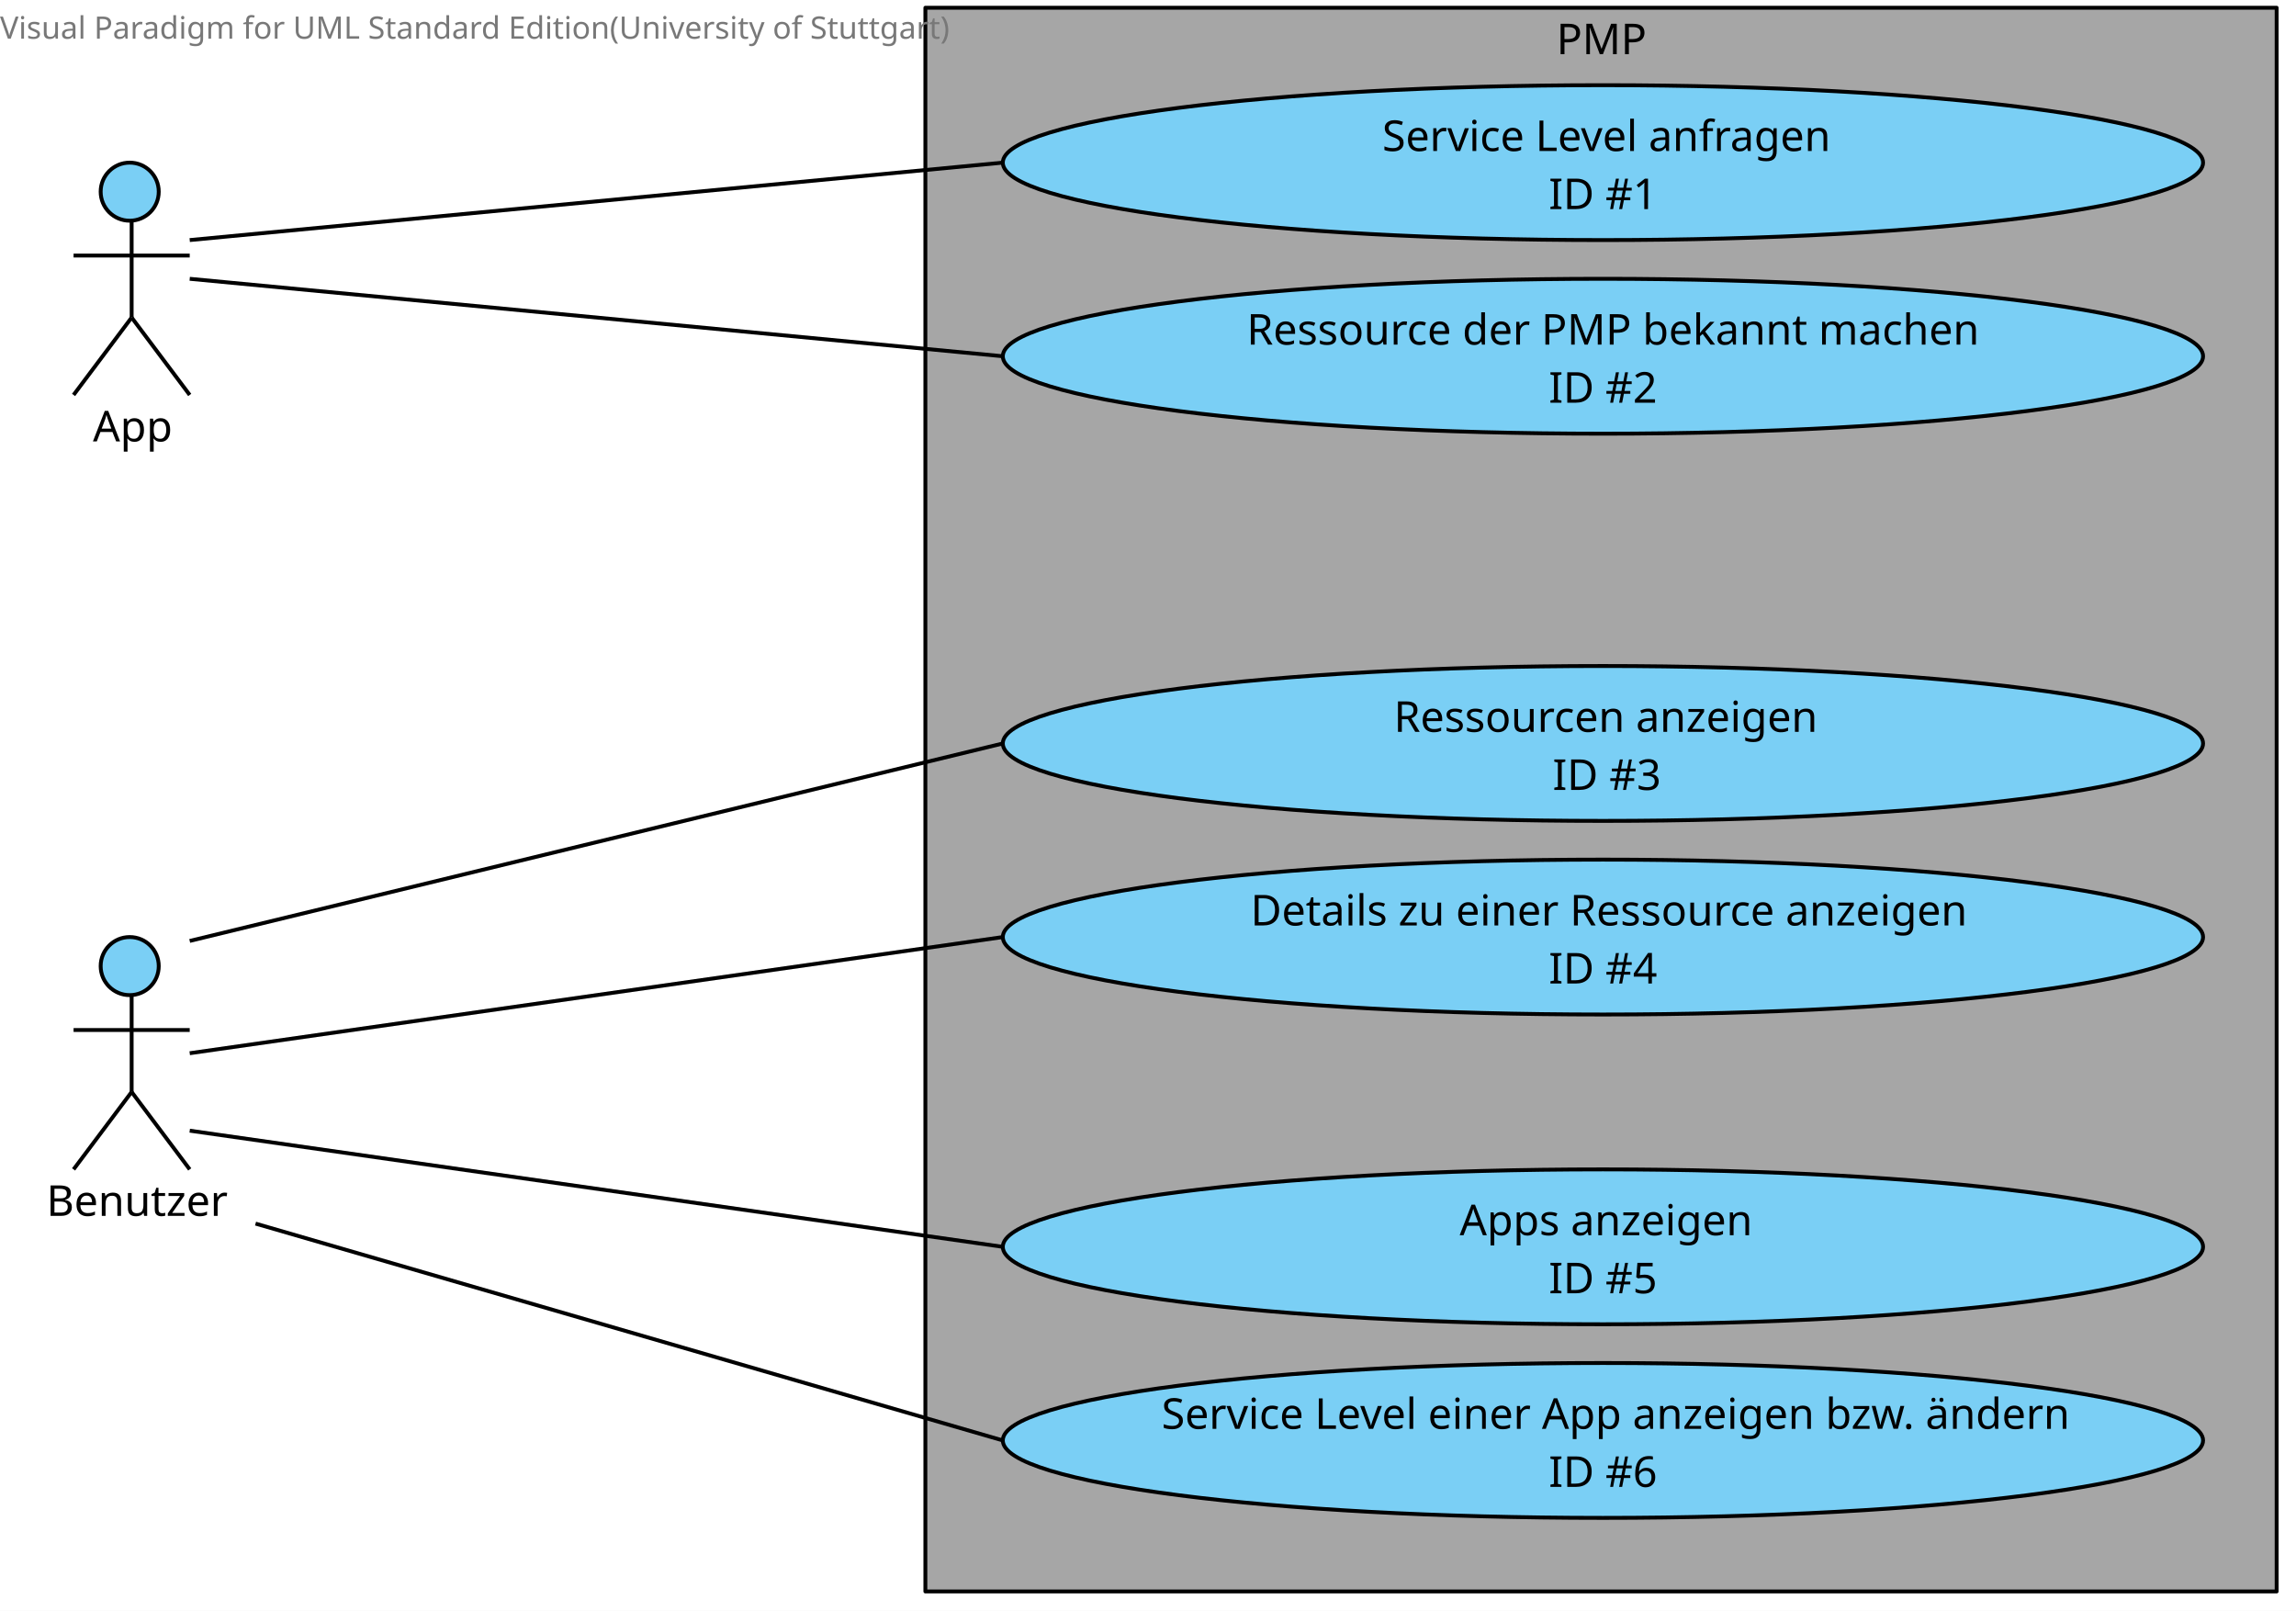
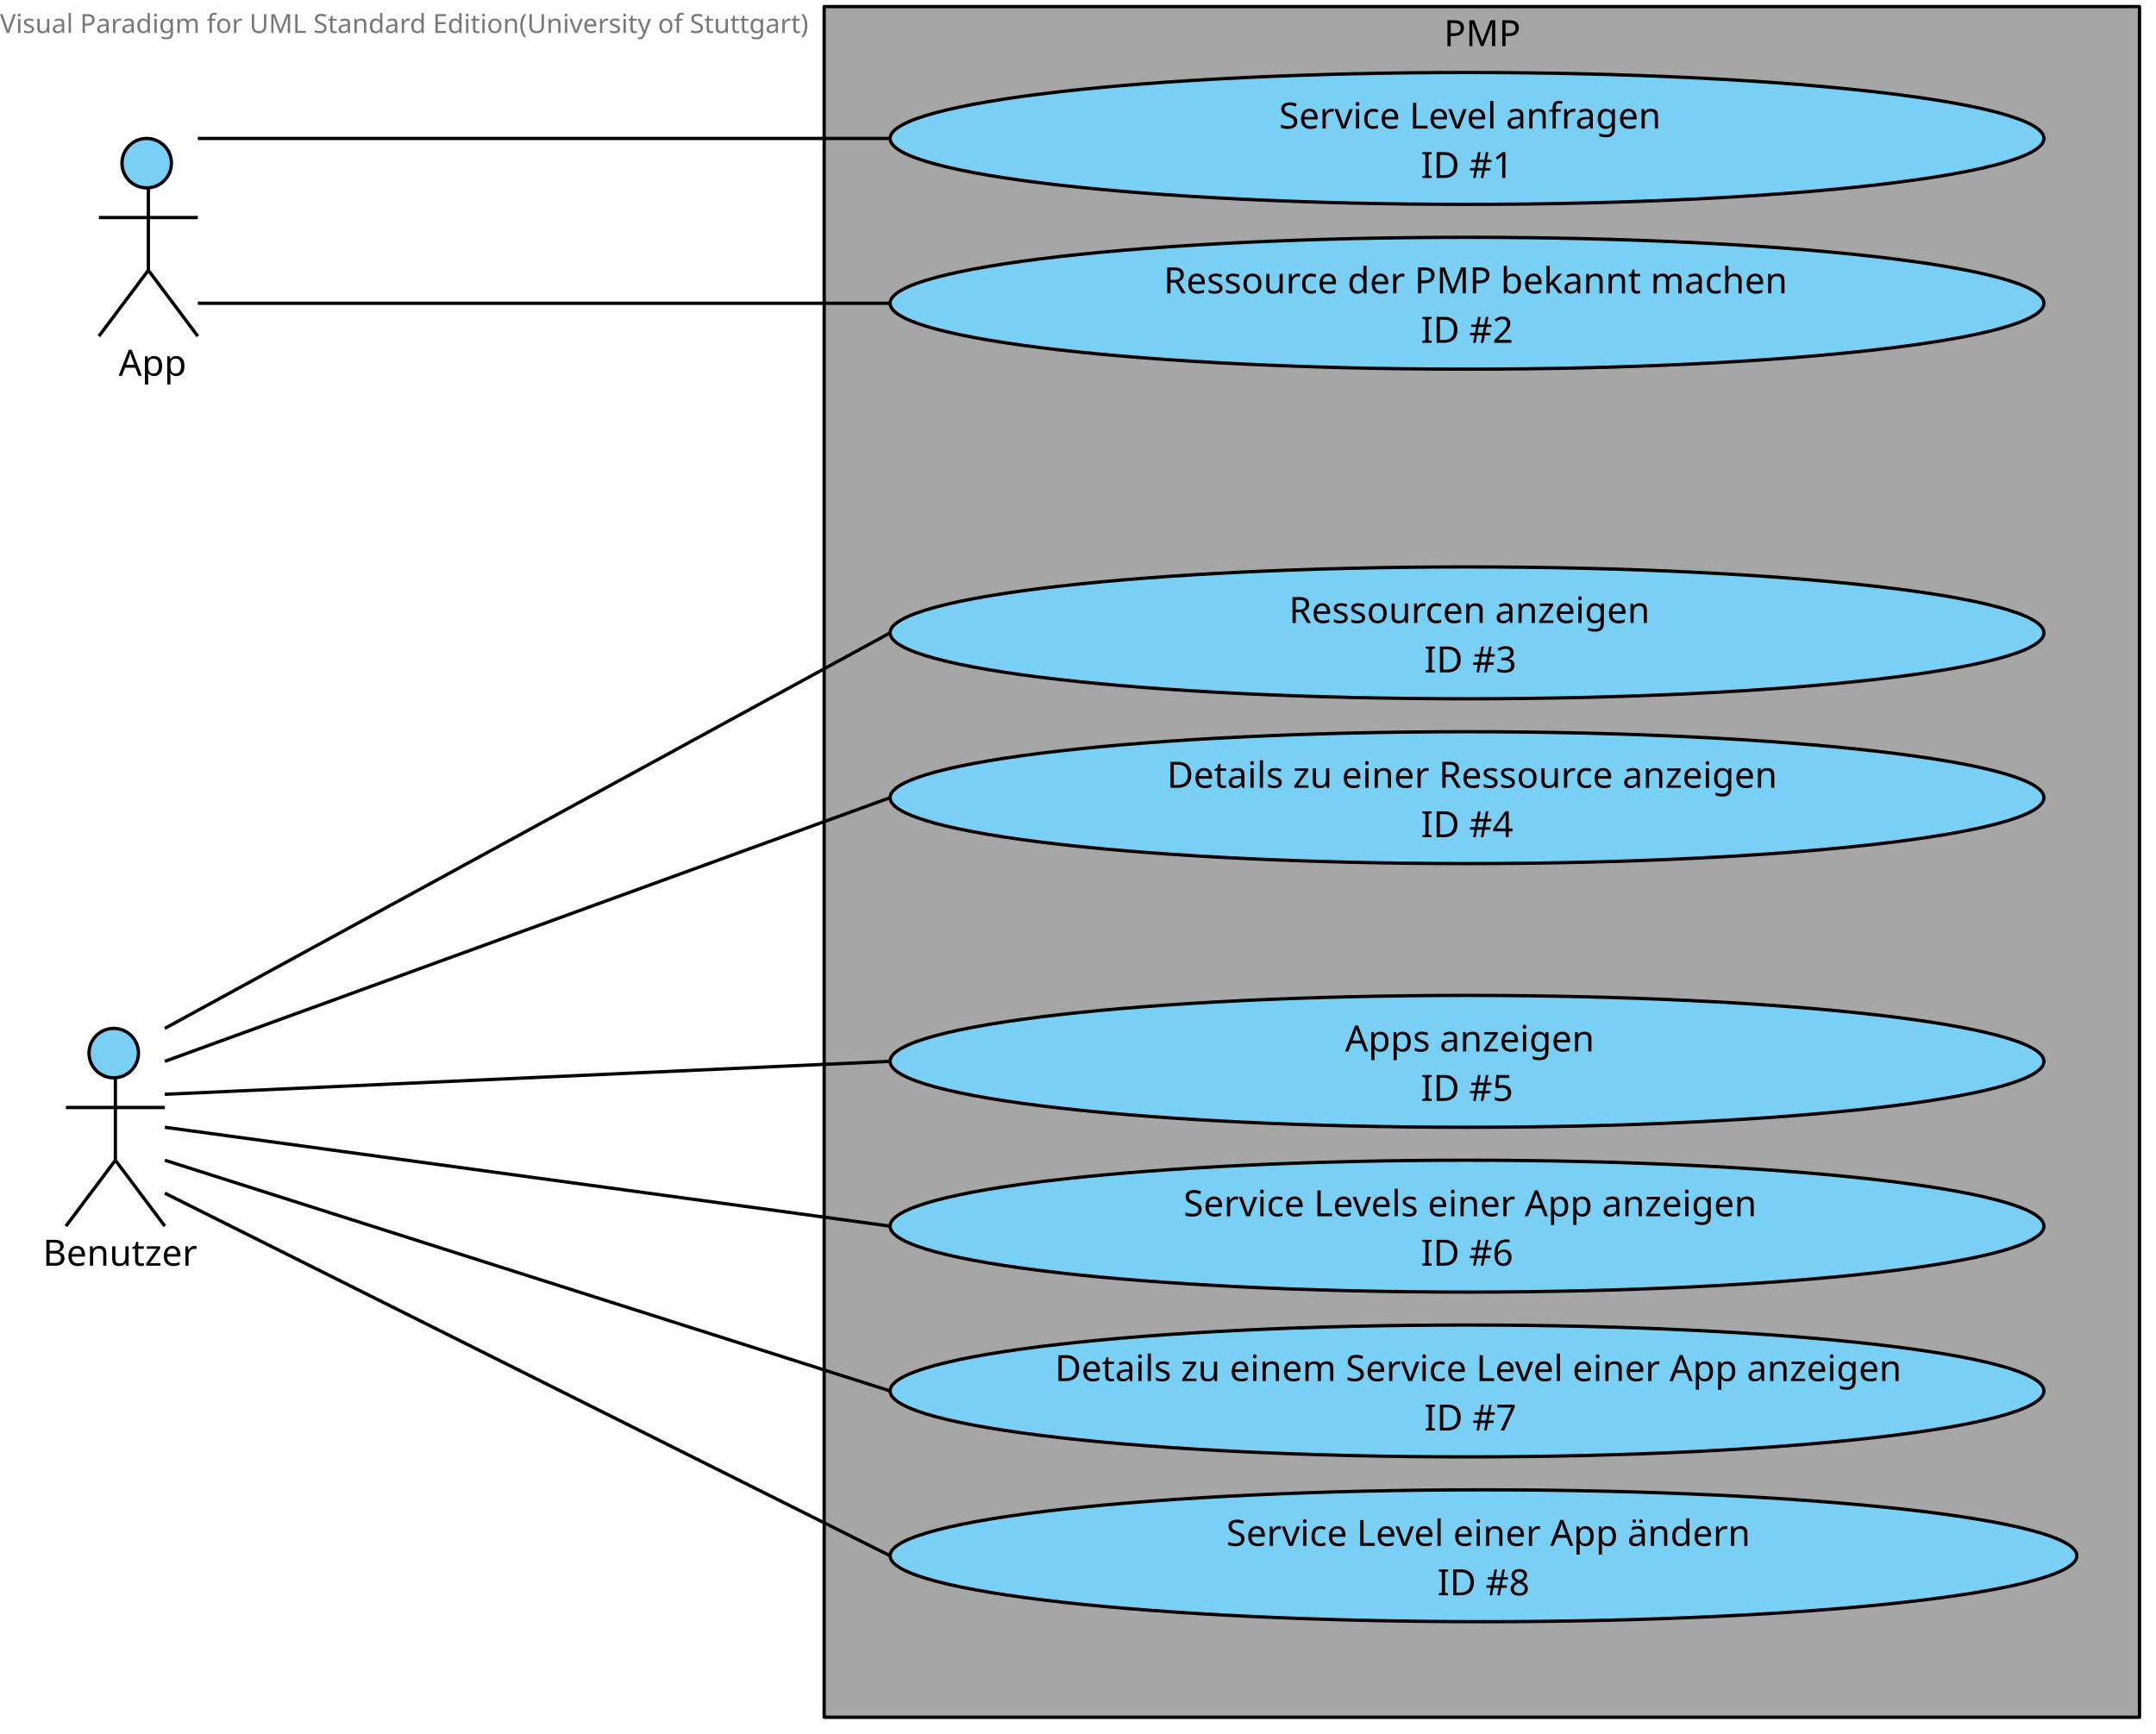
- <svg xmlns="http://www.w3.org/2000/svg" fill-opacity="0" color-rendering="auto" color-interpolation="auto" stroke="rgb(0,0,0)" text-rendering="auto" stroke-linecap="square" width="593" stroke-miterlimit="10" stroke-opacity="0" shape-rendering="auto" fill="rgb(0,0,0)" stroke-dasharray="none" font-weight="normal" stroke-width="1" height="416" font-family="'Dialog'" font-style="normal" stroke-linejoin="miter" font-size="12" stroke-dashoffset="0" image-rendering="auto">
+ <svg xmlns="http://www.w3.org/2000/svg" fill-opacity="0" color-rendering="auto" color-interpolation="auto" stroke="rgb(0,0,0)" text-rendering="auto" stroke-linecap="square" width="654" stroke-miterlimit="10" stroke-opacity="0" shape-rendering="auto" fill="rgb(0,0,0)" stroke-dasharray="none" font-weight="normal" stroke-width="1" height="526" font-family="'Dialog'" font-style="normal" stroke-linejoin="miter" font-size="12" stroke-dashoffset="0" image-rendering="auto">
  <defs id="genericDefs" />
  <g>
    <defs id="defs1">
      <clipPath clipPathUnits="userSpaceOnUse" id="clipPath1">
-         <path d="M-7 -7 L361 -7 L361 421 L-7 421 L-7 -7 Z" />
+         <path d="M-7 -7 L411 -7 L411 531 L-7 531 L-7 -7 Z" />
      </clipPath>
      <clipPath clipPathUnits="userSpaceOnUse" id="clipPath2">
        <path d="M-7 -7 L41 -7 L41 71 L-7 71 L-7 -7 Z" />
      </clipPath>
      <clipPath clipPathUnits="userSpaceOnUse" id="clipPath3">
-         <path d="M-7 -7 L321 -7 L321 51 L-7 51 L-7 -7 Z" />
+         <path d="M-7 -7 L361 -7 L361 51 L-7 51 L-7 -7 Z" />
      </clipPath>
      <clipPath clipPathUnits="userSpaceOnUse" id="clipPath4">
-         <path d="M-310 -40 L620 -40 L620 80 L-310 80 L-310 -40 Z" />
+         <path d="M-7 -7 L371 -7 L371 51 L-7 51 L-7 -7 Z" />
      </clipPath>
      <clipPath clipPathUnits="userSpaceOnUse" id="clipPath5">
-         <path d="M-350 -15 L700 -15 L700 30 L-350 30 L-350 -15 Z" />
+         <path d="M-7 -7 L51 -7 L51 31 L-7 31 L-7 -7 Z" />
      </clipPath>
      <clipPath clipPathUnits="userSpaceOnUse" id="clipPath6">
-         <path d="M-40 -15 L80 -15 L80 30 L-40 30 L-40 -15 Z" />
+         <path d="M-360 -40 L720 -40 L720 80 L-360 80 L-360 -40 Z" />
      </clipPath>
      <clipPath clipPathUnits="userSpaceOnUse" id="clipPath7">
-         <path d="M-64 -15 L128 -15 L128 30 L-64 30 L-64 -15 Z" />
+         <path d="M-350 -40 L700 -40 L700 80 L-350 80 L-350 -40 Z" />
      </clipPath>
      <clipPath clipPathUnits="userSpaceOnUse" id="clipPath8">
-         <path d="M0 0 L314 0 L314 155 L0 155 L0 0 Z" />
+         <path d="M-400 -16 L800 -16 L800 32 L-400 32 L-400 -16 Z" />
      </clipPath>
      <clipPath clipPathUnits="userSpaceOnUse" id="clipPath9">
-         <path d="M0 0 L314 0 L314 124 L0 124 L0 0 Z" />
+         <path d="M-40 -16 L80 -16 L80 32 L-40 32 L-40 -16 Z" />
      </clipPath>
      <clipPath clipPathUnits="userSpaceOnUse" id="clipPath10">
-         <path d="M0 0 L297 0 L297 160 L0 160 L0 0 Z" />
+         <path d="M-64 -16 L128 -16 L128 32 L-64 32 L-64 -16 Z" />
      </clipPath>
      <clipPath clipPathUnits="userSpaceOnUse" id="clipPath11">
-         <path d="M0 0 L314 0 L314 134 L0 134 L0 0 Z" />
+         <path d="M0 0 L335 0 L335 235 L0 235 L0 0 Z" />
+       </clipPath>
+       <clipPath clipPathUnits="userSpaceOnUse" id="clipPath12">
+         <path d="M0 0 L325 0 L325 115 L0 115 L0 0 Z" />
+       </clipPath>
+       <clipPath clipPathUnits="userSpaceOnUse" id="clipPath13">
+         <path d="M0 0 L335 0 L335 145 L0 145 L0 0 Z" />
+       </clipPath>
+       <clipPath clipPathUnits="userSpaceOnUse" id="clipPath14">
+         <path d="M0 0 L335 0 L335 195 L0 195 L0 0 Z" />
+       </clipPath>
+       <clipPath clipPathUnits="userSpaceOnUse" id="clipPath15">
+         <path d="M0 0 L335 0 L335 125 L0 125 L0 0 Z" />
+       </clipPath>
+       <clipPath clipPathUnits="userSpaceOnUse" id="clipPath16">
+         <path d="M0 0 L335 0 L335 185 L0 185 L0 0 Z" />
+       </clipPath>
+       <clipPath clipPathUnits="userSpaceOnUse" id="clipPath17">
+         <path d="M0 0 L335 0 L335 225 L0 225 L0 0 Z" />
+       </clipPath>
+       <clipPath clipPathUnits="userSpaceOnUse" id="clipPath18">
+         <path d="M-40 -20 L80 -20 L80 40 L-40 40 L-40 -20 Z" />
      </clipPath>
    </defs>
    <g fill="white" text-rendering="geometricPrecision" fill-opacity="1" stroke-opacity="1" stroke="white">
-       <rect x="0" width="593" height="416" y="0" stroke="none" />
-     </g>
-     <g font-size="11" transform="translate(239,2)" fill-opacity="0.702" fill="rgb(128,128,128)" text-rendering="geometricPrecision" font-family="sans-serif" stroke="rgb(128,128,128)" stroke-opacity="0.702">
-       <rect x="0" width="349" height="409" y="0" clip-path="url(#clipPath1)" stroke="none" />
-     </g>
-     <g font-size="11" stroke-linecap="butt" transform="translate(239,2)" fill-opacity="1" fill="black" text-rendering="geometricPrecision" font-family="sans-serif" stroke-linejoin="round" stroke="black" stroke-opacity="1" stroke-miterlimit="0">
-       <rect fill="none" x="0" width="349" height="409" y="0" clip-path="url(#clipPath1)" />
-     </g>
-     <g font-size="11" transform="translate(19,242)" fill-opacity="1" fill="rgb(122,207,245)" text-rendering="geometricPrecision" font-family="sans-serif" stroke="rgb(122,207,245)" stroke-opacity="1">
+       <rect x="0" width="654" height="526" y="0" stroke="none" />
+     </g>
+     <g font-size="11" transform="translate(250,2)" fill-opacity="0.702" fill="rgb(128,128,128)" text-rendering="geometricPrecision" font-family="sans-serif" stroke="rgb(128,128,128)" stroke-opacity="0.702">
+       <rect x="0" width="399" height="519" y="0" clip-path="url(#clipPath1)" stroke="none" />
+     </g>
+     <g font-size="11" stroke-linecap="butt" transform="translate(250,2)" fill-opacity="1" fill="black" text-rendering="geometricPrecision" font-family="sans-serif" stroke-linejoin="round" stroke="black" stroke-opacity="1" stroke-miterlimit="0">
+       <rect fill="none" x="0" width="399" height="519" y="0" clip-path="url(#clipPath1)" />
+     </g>
+     <g font-size="11" transform="translate(20,312)" fill-opacity="1" fill="rgb(122,207,245)" text-rendering="geometricPrecision" font-family="sans-serif" stroke="rgb(122,207,245)" stroke-opacity="1">
      <circle r="7.5" clip-path="url(#clipPath2)" cx="14.5" cy="7.5" stroke="none" />
    </g>
-     <g font-size="11" stroke-linecap="butt" transform="translate(19,242)" fill-opacity="1" fill="black" text-rendering="geometricPrecision" font-family="sans-serif" stroke-linejoin="round" stroke="black" stroke-opacity="1" stroke-miterlimit="0">
+     <g font-size="11" stroke-linecap="butt" transform="translate(20,312)" fill-opacity="1" fill="black" text-rendering="geometricPrecision" font-family="sans-serif" stroke-linejoin="round" stroke="black" stroke-opacity="1" stroke-miterlimit="0">
      <circle fill="none" r="7.5" clip-path="url(#clipPath2)" cx="14.5" cy="7.5" />
      <line y2="40" fill="none" x1="15" clip-path="url(#clipPath2)" x2="15" y1="15" />
      <line y2="24" fill="none" x1="0" clip-path="url(#clipPath2)" x2="30" y1="24" />
      <line y2="60" fill="none" x1="15" clip-path="url(#clipPath2)" x2="0" y1="40" />
      <line y2="60" fill="none" x1="15" clip-path="url(#clipPath2)" x2="30" y1="40" />
    </g>
-     <g font-size="11" transform="translate(19,42)" fill-opacity="1" fill="rgb(122,207,245)" text-rendering="geometricPrecision" font-family="sans-serif" stroke="rgb(122,207,245)" stroke-opacity="1">
+     <g font-size="11" transform="translate(30,42)" fill-opacity="1" fill="rgb(122,207,245)" text-rendering="geometricPrecision" font-family="sans-serif" stroke="rgb(122,207,245)" stroke-opacity="1">
      <circle r="7.5" clip-path="url(#clipPath2)" cx="14.5" cy="7.5" stroke="none" />
    </g>
-     <g font-size="11" stroke-linecap="butt" transform="translate(19,42)" fill-opacity="1" fill="black" text-rendering="geometricPrecision" font-family="sans-serif" stroke-linejoin="round" stroke="black" stroke-opacity="1" stroke-miterlimit="0">
+     <g font-size="11" stroke-linecap="butt" transform="translate(30,42)" fill-opacity="1" fill="black" text-rendering="geometricPrecision" font-family="sans-serif" stroke-linejoin="round" stroke="black" stroke-opacity="1" stroke-miterlimit="0">
      <circle fill="none" r="7.5" clip-path="url(#clipPath2)" cx="14.5" cy="7.5" />
      <line y2="40" fill="none" x1="15" clip-path="url(#clipPath2)" x2="15" y1="15" />
      <line y2="24" fill="none" x1="0" clip-path="url(#clipPath2)" x2="30" y1="24" />
      <line y2="60" fill="none" x1="15" clip-path="url(#clipPath2)" x2="0" y1="40" />
      <line y2="60" fill="none" x1="15" clip-path="url(#clipPath2)" x2="30" y1="40" />
    </g>
-     <g font-size="11" transform="translate(259,352)" fill-opacity="1" fill="rgb(122,207,245)" text-rendering="geometricPrecision" font-family="sans-serif" stroke="rgb(122,207,245)" stroke-opacity="1">
-       <ellipse rx="155" ry="20" clip-path="url(#clipPath3)" cx="155" cy="20" stroke="none" />
-     </g>
-     <g font-size="11" stroke-linecap="butt" transform="translate(259,352)" fill-opacity="1" fill="black" text-rendering="geometricPrecision" font-family="sans-serif" stroke-linejoin="round" stroke="black" stroke-opacity="1" stroke-miterlimit="0">
-       <ellipse rx="155" fill="none" ry="20" clip-path="url(#clipPath3)" cx="155" cy="20" />
-     </g>
-     <g font-size="11" transform="translate(259,172)" fill-opacity="1" fill="rgb(122,207,245)" text-rendering="geometricPrecision" font-family="sans-serif" stroke="rgb(122,207,245)" stroke-opacity="1">
-       <ellipse rx="155" ry="20" clip-path="url(#clipPath3)" cx="155" cy="20" stroke="none" />
-     </g>
-     <g font-size="11" stroke-linecap="butt" transform="translate(259,172)" fill-opacity="1" fill="black" text-rendering="geometricPrecision" font-family="sans-serif" stroke-linejoin="round" stroke="black" stroke-opacity="1" stroke-miterlimit="0">
-       <ellipse rx="155" fill="none" ry="20" clip-path="url(#clipPath3)" cx="155" cy="20" />
-     </g>
-     <g font-size="11" transform="translate(259,22)" fill-opacity="1" fill="rgb(122,207,245)" text-rendering="geometricPrecision" font-family="sans-serif" stroke="rgb(122,207,245)" stroke-opacity="1">
-       <ellipse rx="155" ry="20" clip-path="url(#clipPath3)" cx="155" cy="20" stroke="none" />
-     </g>
-     <g font-size="11" stroke-linecap="butt" transform="translate(259,22)" fill-opacity="1" fill="black" text-rendering="geometricPrecision" font-family="sans-serif" stroke-linejoin="round" stroke="black" stroke-opacity="1" stroke-miterlimit="0">
-       <ellipse rx="155" fill="none" ry="20" clip-path="url(#clipPath3)" cx="155" cy="20" />
-     </g>
-     <g font-size="11" transform="translate(259,72)" fill-opacity="1" fill="rgb(122,207,245)" text-rendering="geometricPrecision" font-family="sans-serif" stroke="rgb(122,207,245)" stroke-opacity="1">
-       <ellipse rx="155" ry="20" clip-path="url(#clipPath3)" cx="155" cy="20" stroke="none" />
-     </g>
-     <g font-size="11" stroke-linecap="butt" transform="translate(259,72)" fill-opacity="1" fill="black" text-rendering="geometricPrecision" font-family="sans-serif" stroke-linejoin="round" stroke="black" stroke-opacity="1" stroke-miterlimit="0">
-       <ellipse rx="155" fill="none" ry="20" clip-path="url(#clipPath3)" cx="155" cy="20" />
-     </g>
-     <g font-size="11" transform="translate(259,222)" fill-opacity="1" fill="rgb(122,207,245)" text-rendering="geometricPrecision" font-family="sans-serif" stroke="rgb(122,207,245)" stroke-opacity="1">
-       <ellipse rx="155" ry="20" clip-path="url(#clipPath3)" cx="155" cy="20" stroke="none" />
-     </g>
-     <g font-size="11" stroke-linecap="butt" transform="translate(259,222)" fill-opacity="1" fill="black" text-rendering="geometricPrecision" font-family="sans-serif" stroke-linejoin="round" stroke="black" stroke-opacity="1" stroke-miterlimit="0">
-       <ellipse rx="155" fill="none" ry="20" clip-path="url(#clipPath3)" cx="155" cy="20" />
-     </g>
-     <g font-size="11" transform="translate(259,302)" fill-opacity="1" fill="rgb(122,207,245)" text-rendering="geometricPrecision" font-family="sans-serif" stroke="rgb(122,207,245)" stroke-opacity="1">
-       <ellipse rx="155" ry="20" clip-path="url(#clipPath3)" cx="155" cy="20" stroke="none" />
-     </g>
-     <g font-size="11" stroke-linecap="butt" transform="translate(259,302)" fill-opacity="1" fill="black" text-rendering="geometricPrecision" font-family="sans-serif" stroke-linejoin="round" stroke="black" stroke-opacity="1" stroke-miterlimit="0">
-       <ellipse rx="155" fill="none" ry="20" clip-path="url(#clipPath3)" cx="155" cy="20" />
-     </g>
-     <g font-size="11" transform="translate(259,302)" fill-opacity="1" fill="black" text-rendering="geometricPrecision" font-family="sans-serif" stroke="black" stroke-opacity="1">
-       <text x="118" xml:space="preserve" y="17" clip-path="url(#clipPath4)" stroke="none">Apps anzeigen</text>
-       <text x="141" xml:space="preserve" y="32" clip-path="url(#clipPath4)" stroke="none">ID #5</text>
-     </g>
-     <g font-size="11" transform="translate(259,222)" fill-opacity="1" fill="black" text-rendering="geometricPrecision" font-family="sans-serif" stroke="black" stroke-opacity="1">
-       <text x="64" xml:space="preserve" y="17" clip-path="url(#clipPath4)" stroke="none">Details zu einer Ressource anzeigen</text>
-       <text x="141" xml:space="preserve" y="32" clip-path="url(#clipPath4)" stroke="none">ID #4</text>
-     </g>
-     <g font-size="11" transform="translate(239,2)" fill-opacity="1" fill="black" text-rendering="geometricPrecision" font-family="sans-serif" stroke="black" stroke-opacity="1">
-       <text x="163" xml:space="preserve" y="12" clip-path="url(#clipPath5)" stroke="none">PMP</text>
-     </g>
-     <g font-size="11" transform="translate(259,72)" fill-opacity="1" fill="black" text-rendering="geometricPrecision" font-family="sans-serif" stroke="black" stroke-opacity="1">
-       <text x="63" xml:space="preserve" y="17" clip-path="url(#clipPath4)" stroke="none">Ressource der PMP bekannt machen</text>
-       <text x="141" xml:space="preserve" y="32" clip-path="url(#clipPath4)" stroke="none">ID #2</text>
-     </g>
-     <g font-size="11" transform="translate(14,102)" fill-opacity="1" fill="black" text-rendering="geometricPrecision" font-family="sans-serif" stroke="black" stroke-opacity="1">
-       <text x="10" xml:space="preserve" y="12" clip-path="url(#clipPath6)" stroke="none">App</text>
-     </g>
-     <g font-size="11" transform="translate(259,22)" fill-opacity="1" fill="black" text-rendering="geometricPrecision" font-family="sans-serif" stroke="black" stroke-opacity="1">
-       <text x="98" xml:space="preserve" y="17" clip-path="url(#clipPath4)" stroke="none">Service Level anfragen</text>
-       <text x="141" xml:space="preserve" y="32" clip-path="url(#clipPath4)" stroke="none">ID #1</text>
-     </g>
-     <g font-size="11" transform="translate(259,172)" fill-opacity="1" fill="black" text-rendering="geometricPrecision" font-family="sans-serif" stroke="black" stroke-opacity="1">
-       <text x="101" xml:space="preserve" y="17" clip-path="url(#clipPath4)" stroke="none">Ressourcen anzeigen</text>
-       <text x="142" xml:space="preserve" y="32" clip-path="url(#clipPath4)" stroke="none">ID #3</text>
-     </g>
-     <g font-size="11" transform="translate(259,352)" fill-opacity="1" fill="black" text-rendering="geometricPrecision" font-family="sans-serif" stroke="black" stroke-opacity="1">
-       <text x="41" xml:space="preserve" y="17" clip-path="url(#clipPath4)" stroke="none">Service Level einer App anzeigen bzw. ändern</text>
-       <text x="141" xml:space="preserve" y="32" clip-path="url(#clipPath4)" stroke="none">ID #6</text>
-     </g>
-     <g font-size="11" transform="translate(2,302)" fill-opacity="1" fill="black" text-rendering="geometricPrecision" font-family="sans-serif" stroke="black" stroke-opacity="1">
-       <text x="10" xml:space="preserve" y="12" clip-path="url(#clipPath7)" stroke="none">Benutzer</text>
-     </g>
-     <g font-size="11" stroke-linecap="butt" transform="translate(-1,142)" fill-opacity="1" fill="black" text-rendering="geometricPrecision" font-family="sans-serif" stroke-linejoin="round" stroke="black" stroke-opacity="1">
-       <line y2="50" fill="none" x1="50" clip-path="url(#clipPath8)" x2="260" y1="101" />
-     </g>
-     <g font-size="11" stroke-linecap="butt" transform="translate(-1,-8)" fill-opacity="1" fill="black" text-rendering="geometricPrecision" font-family="sans-serif" stroke-linejoin="round" stroke="black" stroke-opacity="1">
-       <line y2="50" fill="none" x1="50" clip-path="url(#clipPath9)" x2="260" y1="70" />
-     </g>
-     <g font-size="11" stroke-linecap="butt" transform="translate(16,266)" fill-opacity="1" fill="black" text-rendering="geometricPrecision" font-family="sans-serif" stroke-linejoin="round" stroke="black" stroke-opacity="1">
-       <line y2="106" fill="none" x1="50" clip-path="url(#clipPath10)" x2="243" y1="50" />
-     </g>
-     <g font-size="11" stroke-linecap="butt" transform="translate(-1,22)" fill-opacity="1" fill="black" text-rendering="geometricPrecision" font-family="sans-serif" stroke-linejoin="round" stroke="black" stroke-opacity="1">
-       <line y2="70" fill="none" x1="50" clip-path="url(#clipPath9)" x2="260" y1="50" />
-     </g>
-     <g font-size="11" stroke-linecap="butt" transform="translate(-1,192)" fill-opacity="1" fill="black" text-rendering="geometricPrecision" font-family="sans-serif" stroke-linejoin="round" stroke="black" stroke-opacity="1">
-       <line y2="50" fill="none" x1="50" clip-path="url(#clipPath11)" x2="260" y1="80" />
-     </g>
-     <g font-size="11" stroke-linecap="butt" transform="translate(-1,242)" fill-opacity="1" fill="black" text-rendering="geometricPrecision" font-family="sans-serif" stroke-linejoin="round" stroke="black" stroke-opacity="1">
-       <line y2="80" fill="none" x1="50" clip-path="url(#clipPath11)" x2="260" y1="50" />
+     <g font-size="11" transform="translate(270,352)" fill-opacity="1" fill="rgb(122,207,245)" text-rendering="geometricPrecision" font-family="sans-serif" stroke="rgb(122,207,245)" stroke-opacity="1">
+       <ellipse rx="175" ry="20" clip-path="url(#clipPath3)" cx="175" cy="20" stroke="none" />
+     </g>
+     <g font-size="11" stroke-linecap="butt" transform="translate(270,352)" fill-opacity="1" fill="black" text-rendering="geometricPrecision" font-family="sans-serif" stroke-linejoin="round" stroke="black" stroke-opacity="1" stroke-miterlimit="0">
+       <ellipse rx="175" fill="none" ry="20" clip-path="url(#clipPath3)" cx="175" cy="20" />
+     </g>
+     <g font-size="11" transform="translate(270,172)" fill-opacity="1" fill="rgb(122,207,245)" text-rendering="geometricPrecision" font-family="sans-serif" stroke="rgb(122,207,245)" stroke-opacity="1">
+       <ellipse rx="175" ry="20" clip-path="url(#clipPath3)" cx="175" cy="20" stroke="none" />
+     </g>
+     <g font-size="11" stroke-linecap="butt" transform="translate(270,172)" fill-opacity="1" fill="black" text-rendering="geometricPrecision" font-family="sans-serif" stroke-linejoin="round" stroke="black" stroke-opacity="1" stroke-miterlimit="0">
+       <ellipse rx="175" fill="none" ry="20" clip-path="url(#clipPath3)" cx="175" cy="20" />
+     </g>
+     <g font-size="11" transform="translate(270,22)" fill-opacity="1" fill="rgb(122,207,245)" text-rendering="geometricPrecision" font-family="sans-serif" stroke="rgb(122,207,245)" stroke-opacity="1">
+       <ellipse rx="175" ry="20" clip-path="url(#clipPath3)" cx="175" cy="20" stroke="none" />
+     </g>
+     <g font-size="11" stroke-linecap="butt" transform="translate(270,22)" fill-opacity="1" fill="black" text-rendering="geometricPrecision" font-family="sans-serif" stroke-linejoin="round" stroke="black" stroke-opacity="1" stroke-miterlimit="0">
+       <ellipse rx="175" fill="none" ry="20" clip-path="url(#clipPath3)" cx="175" cy="20" />
+     </g>
+     <g font-size="11" transform="translate(270,72)" fill-opacity="1" fill="rgb(122,207,245)" text-rendering="geometricPrecision" font-family="sans-serif" stroke="rgb(122,207,245)" stroke-opacity="1">
+       <ellipse rx="175" ry="20" clip-path="url(#clipPath3)" cx="175" cy="20" stroke="none" />
+     </g>
+     <g font-size="11" stroke-linecap="butt" transform="translate(270,72)" fill-opacity="1" fill="black" text-rendering="geometricPrecision" font-family="sans-serif" stroke-linejoin="round" stroke="black" stroke-opacity="1" stroke-miterlimit="0">
+       <ellipse rx="175" fill="none" ry="20" clip-path="url(#clipPath3)" cx="175" cy="20" />
+     </g>
+     <g font-size="11" transform="translate(270,222)" fill-opacity="1" fill="rgb(122,207,245)" text-rendering="geometricPrecision" font-family="sans-serif" stroke="rgb(122,207,245)" stroke-opacity="1">
+       <ellipse rx="175" ry="20" clip-path="url(#clipPath3)" cx="175" cy="20" stroke="none" />
+     </g>
+     <g font-size="11" stroke-linecap="butt" transform="translate(270,222)" fill-opacity="1" fill="black" text-rendering="geometricPrecision" font-family="sans-serif" stroke-linejoin="round" stroke="black" stroke-opacity="1" stroke-miterlimit="0">
+       <ellipse rx="175" fill="none" ry="20" clip-path="url(#clipPath3)" cx="175" cy="20" />
+     </g>
+     <g font-size="11" transform="translate(270,302)" fill-opacity="1" fill="rgb(122,207,245)" text-rendering="geometricPrecision" font-family="sans-serif" stroke="rgb(122,207,245)" stroke-opacity="1">
+       <ellipse rx="175" ry="20" clip-path="url(#clipPath3)" cx="175" cy="20" stroke="none" />
+     </g>
+     <g font-size="11" stroke-linecap="butt" transform="translate(270,302)" fill-opacity="1" fill="black" text-rendering="geometricPrecision" font-family="sans-serif" stroke-linejoin="round" stroke="black" stroke-opacity="1" stroke-miterlimit="0">
+       <ellipse rx="175" fill="none" ry="20" clip-path="url(#clipPath3)" cx="175" cy="20" />
+     </g>
+     <g font-size="11" transform="translate(270,402)" fill-opacity="1" fill="rgb(122,207,245)" text-rendering="geometricPrecision" font-family="sans-serif" stroke="rgb(122,207,245)" stroke-opacity="1">
+       <ellipse rx="175" ry="20" clip-path="url(#clipPath3)" cx="175" cy="20" stroke="none" />
+     </g>
+     <g font-size="11" stroke-linecap="butt" transform="translate(270,402)" fill-opacity="1" fill="black" text-rendering="geometricPrecision" font-family="sans-serif" stroke-linejoin="round" stroke="black" stroke-opacity="1" stroke-miterlimit="0">
+       <ellipse rx="175" fill="none" ry="20" clip-path="url(#clipPath3)" cx="175" cy="20" />
+     </g>
+     <g font-size="11" transform="translate(270,452)" fill-opacity="1" fill="rgb(122,207,245)" text-rendering="geometricPrecision" font-family="sans-serif" stroke="rgb(122,207,245)" stroke-opacity="1">
+       <ellipse rx="180" ry="20" clip-path="url(#clipPath4)" cx="180" cy="20" stroke="none" />
+     </g>
+     <g font-size="11" stroke-linecap="butt" transform="translate(270,452)" fill-opacity="1" fill="black" text-rendering="geometricPrecision" font-family="sans-serif" stroke-linejoin="round" stroke="black" stroke-opacity="1" stroke-miterlimit="0">
+       <ellipse rx="180" fill="none" ry="20" clip-path="url(#clipPath4)" cx="180" cy="20" />
+     </g>
+     <g font-size="11" transform="translate(270,452)" fill-opacity="1" fill="black" text-rendering="geometricPrecision" font-family="sans-serif" stroke="black" stroke-opacity="1">
+       <text x="102" xml:space="preserve" y="17" clip-path="url(#clipPath6)" stroke="none">Service Level einer App ändern</text>
+       <text x="166" xml:space="preserve" y="32" clip-path="url(#clipPath6)" stroke="none">ID #8</text>
+     </g>
+     <g font-size="11" transform="translate(270,402)" fill-opacity="1" fill="black" text-rendering="geometricPrecision" font-family="sans-serif" stroke="black" stroke-opacity="1">
+       <text x="50" xml:space="preserve" y="17" clip-path="url(#clipPath7)" stroke="none">Details zu einem Service Level einer App anzeigen</text>
+       <text x="162" xml:space="preserve" y="32" clip-path="url(#clipPath7)" stroke="none">ID #7</text>
+     </g>
+     <g font-size="11" transform="translate(270,302)" fill-opacity="1" fill="black" text-rendering="geometricPrecision" font-family="sans-serif" stroke="black" stroke-opacity="1">
+       <text x="138" xml:space="preserve" y="17" clip-path="url(#clipPath7)" stroke="none">Apps anzeigen</text>
+       <text x="161" xml:space="preserve" y="32" clip-path="url(#clipPath7)" stroke="none">ID #5</text>
+     </g>
+     <g font-size="11" transform="translate(270,222)" fill-opacity="1" fill="black" text-rendering="geometricPrecision" font-family="sans-serif" stroke="black" stroke-opacity="1">
+       <text x="84" xml:space="preserve" y="17" clip-path="url(#clipPath7)" stroke="none">Details zu einer Ressource anzeigen</text>
+       <text x="161" xml:space="preserve" y="32" clip-path="url(#clipPath7)" stroke="none">ID #4</text>
+     </g>
+     <g font-size="11" transform="translate(250,2)" fill-opacity="1" fill="black" text-rendering="geometricPrecision" font-family="sans-serif" stroke="black" stroke-opacity="1">
+       <text x="188" xml:space="preserve" y="12" clip-path="url(#clipPath8)" stroke="none">PMP</text>
+     </g>
+     <g font-size="11" transform="translate(270,72)" fill-opacity="1" fill="black" text-rendering="geometricPrecision" font-family="sans-serif" stroke="black" stroke-opacity="1">
+       <text x="83" xml:space="preserve" y="17" clip-path="url(#clipPath7)" stroke="none">Ressource der PMP bekannt machen</text>
+       <text x="161" xml:space="preserve" y="32" clip-path="url(#clipPath7)" stroke="none">ID #2</text>
+     </g>
+     <g font-size="11" transform="translate(26,102)" fill-opacity="1" fill="black" text-rendering="geometricPrecision" font-family="sans-serif" stroke="black" stroke-opacity="1">
+       <text x="10" xml:space="preserve" y="12" clip-path="url(#clipPath9)" stroke="none">App</text>
+     </g>
+     <g font-size="11" transform="translate(270,22)" fill-opacity="1" fill="black" text-rendering="geometricPrecision" font-family="sans-serif" stroke="black" stroke-opacity="1">
+       <text x="118" xml:space="preserve" y="17" clip-path="url(#clipPath7)" stroke="none">Service Level anfragen</text>
+       <text x="161" xml:space="preserve" y="32" clip-path="url(#clipPath7)" stroke="none">ID #1</text>
+     </g>
+     <g font-size="11" transform="translate(270,172)" fill-opacity="1" fill="black" text-rendering="geometricPrecision" font-family="sans-serif" stroke="black" stroke-opacity="1">
+       <text x="121" xml:space="preserve" y="17" clip-path="url(#clipPath7)" stroke="none">Ressourcen anzeigen</text>
+       <text x="162" xml:space="preserve" y="32" clip-path="url(#clipPath7)" stroke="none">ID #3</text>
+     </g>
+     <g font-size="11" transform="translate(270,352)" fill-opacity="1" fill="black" text-rendering="geometricPrecision" font-family="sans-serif" stroke="black" stroke-opacity="1">
+       <text x="89" xml:space="preserve" y="17" clip-path="url(#clipPath7)" stroke="none">Service Levels einer App anzeigen</text>
+       <text x="161" xml:space="preserve" y="32" clip-path="url(#clipPath7)" stroke="none">ID #6</text>
+     </g>
+     <g font-size="11" transform="translate(3,372)" fill-opacity="1" fill="black" text-rendering="geometricPrecision" font-family="sans-serif" stroke="black" stroke-opacity="1">
+       <text x="10" xml:space="preserve" y="12" clip-path="url(#clipPath10)" stroke="none">Benutzer</text>
+     </g>
+     <g font-size="11" stroke-linecap="butt" transform="translate(-6,136)" fill-opacity="1" fill="black" text-rendering="geometricPrecision" font-family="sans-serif" stroke-linejoin="round" stroke="black" stroke-opacity="1">
+       <line y2="56" fill="none" x1="56" clip-path="url(#clipPath11)" x2="276" y1="176" />
+     </g>
+     <g font-size="11" stroke-linecap="butt" transform="translate(4,-14)" fill-opacity="1" fill="black" text-rendering="geometricPrecision" font-family="sans-serif" stroke-linejoin="round" stroke="black" stroke-opacity="1">
+       <line y2="56" fill="none" x1="56" clip-path="url(#clipPath12)" x2="266" y1="56" />
+     </g>
+     <g font-size="11" stroke-linecap="butt" transform="translate(-6,286)" fill-opacity="1" fill="black" text-rendering="geometricPrecision" font-family="sans-serif" stroke-linejoin="round" stroke="black" stroke-opacity="1">
+       <line y2="86" fill="none" x1="56" clip-path="url(#clipPath13)" x2="276" y1="56" />
+     </g>
+     <g font-size="11" stroke-linecap="butt" transform="translate(4,36)" fill-opacity="1" fill="black" text-rendering="geometricPrecision" font-family="sans-serif" stroke-linejoin="round" stroke="black" stroke-opacity="1">
+       <line y2="56" fill="none" x1="56" clip-path="url(#clipPath12)" x2="266" y1="56" />
+     </g>
+     <g font-size="11" stroke-linecap="butt" transform="translate(-6,186)" fill-opacity="1" fill="black" text-rendering="geometricPrecision" font-family="sans-serif" stroke-linejoin="round" stroke="black" stroke-opacity="1">
+       <line y2="56" fill="none" x1="56" clip-path="url(#clipPath14)" x2="276" y1="136" />
+     </g>
+     <g font-size="11" stroke-linecap="butt" transform="translate(-6,266)" fill-opacity="1" fill="black" text-rendering="geometricPrecision" font-family="sans-serif" stroke-linejoin="round" stroke="black" stroke-opacity="1">
+       <line y2="56" fill="none" x1="56" clip-path="url(#clipPath15)" x2="276" y1="66" />
+     </g>
+     <g font-size="11" stroke-linecap="butt" transform="translate(-6,296)" fill-opacity="1" fill="black" text-rendering="geometricPrecision" font-family="sans-serif" stroke-linejoin="round" stroke="black" stroke-opacity="1">
+       <line y2="126" fill="none" x1="56" clip-path="url(#clipPath16)" x2="276" y1="56" />
+     </g>
+     <g font-size="11" stroke-linecap="butt" transform="translate(-6,306)" fill-opacity="1" fill="black" text-rendering="geometricPrecision" font-family="sans-serif" stroke-linejoin="round" stroke="black" stroke-opacity="1">
+       <line y2="166" fill="none" x1="56" clip-path="url(#clipPath17)" x2="276" y1="56" />
    </g>
    <g fill="rgb(120,120,120)" text-rendering="geometricPrecision" fill-opacity="1" font-size="8" stroke-opacity="1" stroke="rgb(120,120,120)">
      <text x="0" xml:space="preserve" y="10" stroke="none">Visual Paradigm for UML Standard Edition(University of Stuttgart)</text>
    </g>
  </g>
</svg>
